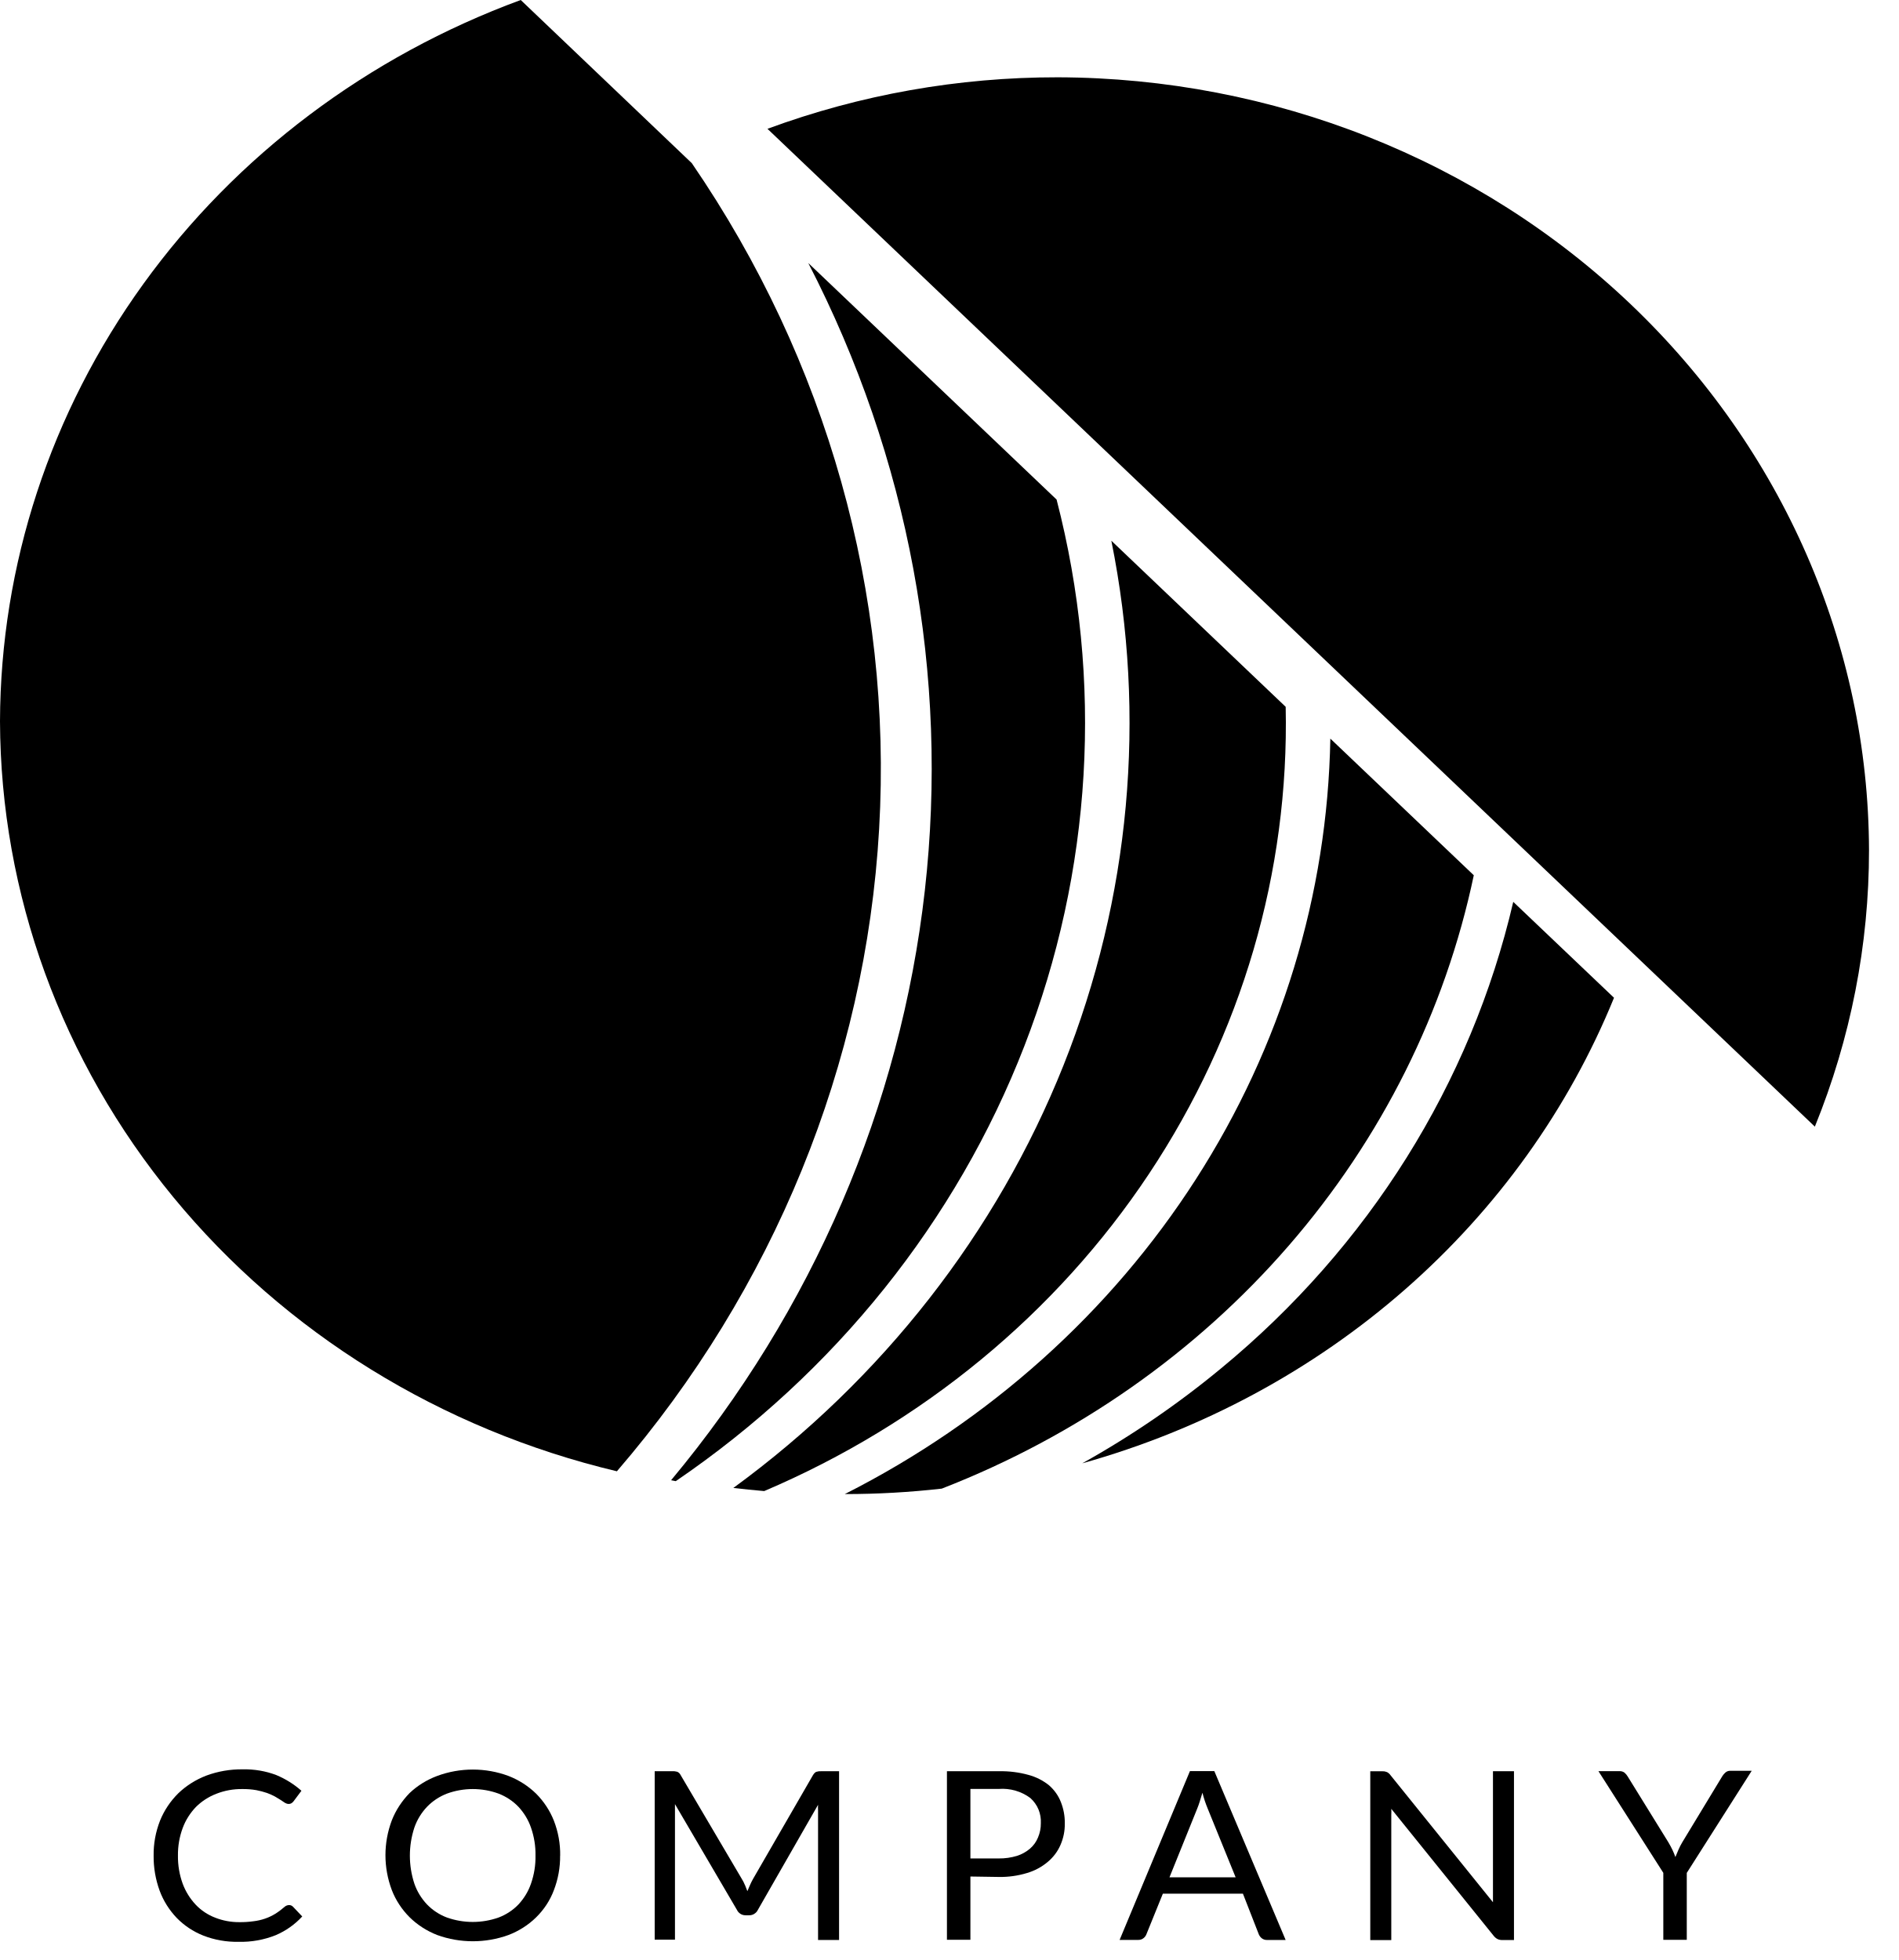
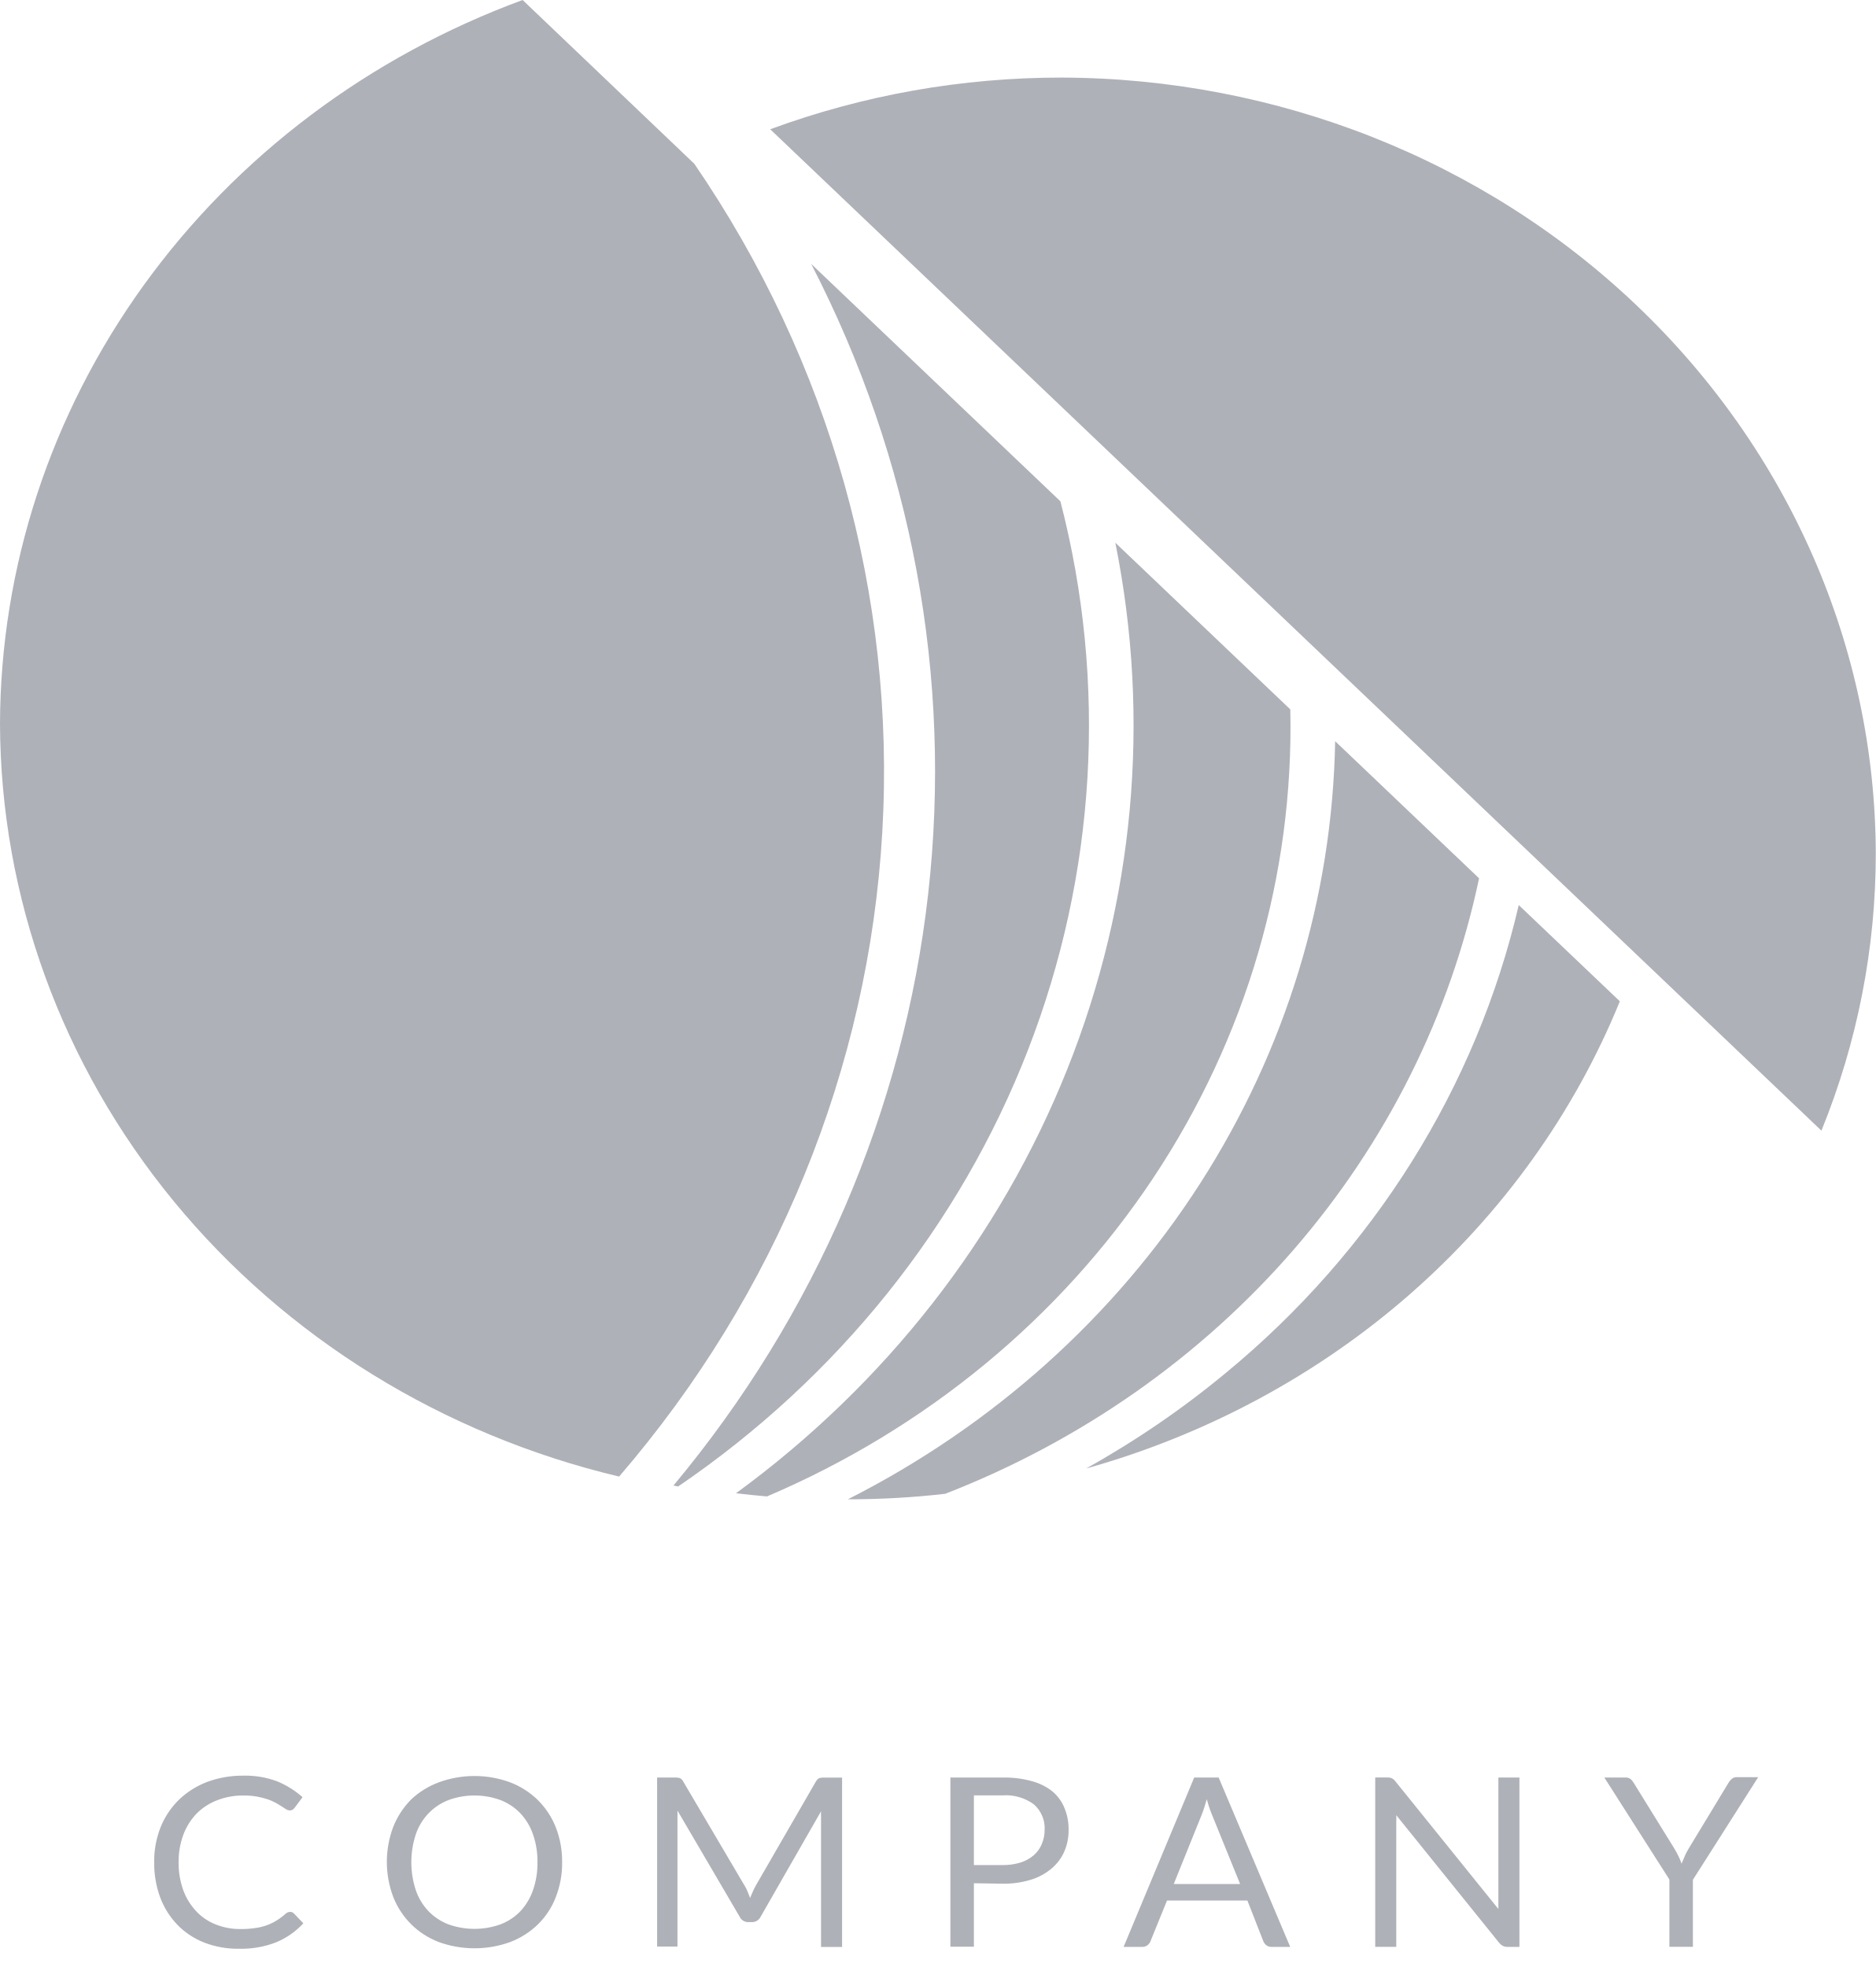
- <svg xmlns="http://www.w3.org/2000/svg" version="1.1" width="31" height="32" viewBox="0 0 31 32">
-   <path d="M4.722 31.103c0.011 0 0.022 0.003 0.032 0.007s0.019 0.011 0.027 0.018l0.153 0.161c-0.119 0.13-0.266 0.234-0.431 0.305-0.193 0.077-0.401 0.115-0.611 0.109-0.197 0.004-0.392-0.031-0.574-0.102-0.164-0.065-0.312-0.164-0.433-0.288-0.123-0.129-0.218-0.28-0.279-0.445-0.067-0.184-0.1-0.377-0.098-0.571-0.003-0.195 0.033-0.39 0.105-0.573 0.067-0.166 0.168-0.317 0.297-0.445 0.131-0.126 0.287-0.224 0.459-0.29 0.189-0.070 0.389-0.104 0.591-0.102 0.188-0.004 0.375 0.027 0.549 0.093 0.152 0.063 0.291 0.15 0.412 0.257l-0.128 0.171c-0.009 0.012-0.020 0.023-0.033 0.031-0.015 0.010-0.033 0.014-0.052 0.013-0.020-0.001-0.039-0.008-0.056-0.018l-0.069-0.046-0.096-0.058c-0.041-0.022-0.084-0.041-0.128-0.057-0.057-0.019-0.115-0.035-0.174-0.046-0.075-0.013-0.151-0.019-0.228-0.018-0.146-0.002-0.29 0.024-0.425 0.077-0.126 0.048-0.239 0.122-0.333 0.215-0.095 0.099-0.169 0.216-0.216 0.343-0.054 0.145-0.080 0.298-0.078 0.452-0.002 0.156 0.024 0.312 0.078 0.46 0.047 0.126 0.119 0.242 0.212 0.341 0.088 0.093 0.196 0.165 0.318 0.212 0.125 0.049 0.259 0.074 0.394 0.073 0.078 0.001 0.156-0.004 0.234-0.015 0.126-0.015 0.247-0.056 0.354-0.122 0.054-0.034 0.104-0.072 0.151-0.113 0.020-0.018 0.046-0.028 0.073-0.029z" />
-   <path d="M9.144 30.296c0.002 0.194-0.033 0.386-0.103 0.567-0.062 0.165-0.161 0.315-0.288 0.44s-0.282 0.224-0.452 0.289c-0.375 0.136-0.789 0.136-1.164 0-0.169-0.066-0.323-0.165-0.45-0.29-0.128-0.128-0.227-0.279-0.291-0.445-0.138-0.367-0.138-0.769 0-1.136 0.065-0.166 0.164-0.317 0.291-0.447 0.128-0.121 0.281-0.216 0.45-0.279 0.374-0.139 0.79-0.139 1.164 0 0.17 0.066 0.324 0.165 0.452 0.29 0.126 0.127 0.224 0.276 0.289 0.44 0.071 0.183 0.106 0.376 0.103 0.571zM8.742 30.296c0.003-0.155-0.022-0.309-0.073-0.456-0.043-0.126-0.113-0.242-0.205-0.341-0.090-0.094-0.2-0.167-0.323-0.215-0.272-0.1-0.574-0.1-0.846 0-0.123 0.048-0.234 0.121-0.324 0.215-0.093 0.098-0.164 0.215-0.207 0.341-0.097 0.297-0.097 0.615 0 0.912 0.043 0.126 0.114 0.242 0.207 0.341 0.090 0.093 0.2 0.166 0.324 0.213 0.273 0.097 0.573 0.097 0.846 0 0.123-0.047 0.234-0.12 0.323-0.213 0.092-0.099 0.162-0.215 0.205-0.341 0.051-0.147 0.076-0.301 0.073-0.456z" />
-   <path d="M12.161 30.774l0.040 0.102c0.015-0.036 0.029-0.069 0.044-0.102 0.015-0.034 0.031-0.068 0.050-0.1l0.978-1.694c0.019-0.029 0.036-0.047 0.056-0.053 0.026-0.008 0.053-0.011 0.080-0.009h0.289v2.755h-0.343v-2.026c0-0.026 0-0.055 0-0.086-0.002-0.032-0.002-0.063 0-0.095l-0.984 1.718c-0.012 0.026-0.033 0.047-0.058 0.063s-0.054 0.023-0.084 0.023h-0.056c-0.030 0-0.059-0.007-0.084-0.023s-0.045-0.037-0.057-0.063l-1.013-1.729c0 0.033 0 0.066 0 0.099s0 0.062 0 0.088v2.026h-0.331v-2.75h0.289c0.027-0.002 0.054 0.002 0.080 0.009 0.024 0.011 0.043 0.030 0.054 0.053l0.999 1.696c0.020 0.031 0.036 0.064 0.050 0.098z" />
-   <path d="M15.842 30.638v1.032h-0.383v-2.752h0.854c0.161-0.003 0.322 0.017 0.477 0.060 0.124 0.033 0.239 0.092 0.337 0.171 0.085 0.075 0.151 0.167 0.191 0.27 0.045 0.112 0.067 0.232 0.065 0.352 0.002 0.121-0.022 0.24-0.071 0.352-0.046 0.106-0.117 0.2-0.207 0.275-0.098 0.083-0.214 0.145-0.339 0.182-0.149 0.045-0.305 0.067-0.461 0.064l-0.463-0.007zM15.842 30.342h0.463c0.101 0.001 0.201-0.013 0.297-0.042 0.079-0.025 0.152-0.066 0.214-0.119 0.058-0.050 0.102-0.113 0.13-0.182 0.031-0.074 0.047-0.152 0.046-0.232 0.004-0.076-0.009-0.153-0.038-0.224s-0.075-0.135-0.134-0.188c-0.146-0.109-0.33-0.162-0.515-0.148h-0.463v1.134z" />
-   <path d="M20.987 31.673h-0.302c-0.030 0.001-0.060-0.008-0.084-0.026-0.022-0.017-0.039-0.039-0.050-0.064l-0.26-0.666h-1.307l-0.27 0.666c-0.010 0.024-0.026 0.046-0.048 0.062-0.024 0.019-0.055 0.028-0.086 0.027h-0.302l1.148-2.756h0.398l1.164 2.756zM19.092 30.65h1.080l-0.456-1.122c-0.035-0.084-0.064-0.171-0.086-0.259l-0.044 0.144c-0.013 0.044-0.029 0.084-0.042 0.117l-0.452 1.12z" />
-   <path d="M22.641 28.931c0.023 0.012 0.043 0.029 0.057 0.049l1.675 2.077c0-0.033 0-0.066 0-0.097s0-0.062 0-0.091v-1.951h0.343v2.756h-0.191c-0.027 0.001-0.054-0.005-0.078-0.016-0.024-0.013-0.044-0.030-0.061-0.051l-1.673-2.075c0.002 0.032 0.002 0.063 0 0.095 0 0.031 0 0.058 0 0.084v1.964h-0.343v-2.756h0.203c0.024-0.001 0.047 0.004 0.069 0.013z" />
-   <path d="M27.537 30.577v1.094h-0.383v-1.094l-1.059-1.66h0.343c0.029-0.002 0.059 0.007 0.082 0.024 0.021 0.018 0.038 0.039 0.052 0.062l0.662 1.071c0.027 0.046 0.050 0.088 0.069 0.128s0.034 0.078 0.048 0.117l0.050-0.119c0.019-0.043 0.040-0.085 0.065-0.126l0.653-1.078c0.014-0.021 0.030-0.041 0.050-0.058 0.023-0.019 0.052-0.029 0.082-0.027h0.346l-1.060 1.667z" />
-   <path d="M11.971 24.293c0.167 0.020 0.335 0.036 0.505 0.051 2.583-1.101 4.768-2.902 6.282-5.18s2.29-4.929 2.231-7.624l-2.846-2.712c0.579 2.869 0.308 5.836-0.782 8.567s-2.956 5.12-5.389 6.898z" />
-   <path d="M10.955 24.167l0.077 0.015c2.6-1.772 4.583-4.247 5.691-7.104s1.292-5.965 0.526-8.922l-4.054-3.862c1.64 3.175 2.3 6.728 1.903 10.246s-1.833 6.857-4.143 9.628z" />
-   <path d="M24.704 14.725c-0.689 2.961-2.362 5.632-4.77 7.616-0.703 0.582-1.462 1.101-2.266 1.55 1.961-0.549 3.764-1.52 5.269-2.838s2.672-2.947 3.412-4.763l-1.644-1.565z" />
-   <path d="M24.059 14.289l-2.341-2.23c-0.045 2.543-0.803 5.028-2.197 7.197s-3.372 3.943-5.729 5.137h0.011c0.525-0 1.050-0.030 1.572-0.089 2.203-0.857 4.148-2.219 5.664-3.967s2.553-3.825 3.021-6.047z" />
-   <path d="M11.294 2.664l-2.793-2.664c-2.497 0.919-4.644 2.535-6.161 4.636s-2.332 4.589-2.34 7.139v0c0.009 2.818 1.005 5.552 2.829 7.77s4.372 3.793 7.242 4.476c2.561-2.973 4.061-6.647 4.281-10.488s-0.851-7.648-3.058-10.869z" />
-   <path d="M30.512 13.878c-0.010-3.343-1.409-6.546-3.89-8.91s-5.843-3.696-9.352-3.706c-1.621-0.002-3.229 0.283-4.741 0.841l17.099 16.291c0.585-1.44 0.885-2.971 0.884-4.515z" />
+ <svg xmlns="http://www.w3.org/2000/svg" width="41" height="43" fill="none">
+   <path d="M6.345 41.795a.118.118 0 01.043.009.113.113 0 01.036.025l.206.216c-.16.174-.357.314-.579.409-.26.104-.539.154-.821.147-.264.005-.527-.042-.772-.137-.221-.088-.419-.22-.581-.387-.166-.173-.293-.377-.376-.598-.09-.247-.134-.506-.131-.767-.004-.263.044-.524.141-.77.09-.223.225-.426.399-.598.176-.169.386-.301.617-.39.253-.093.523-.14.795-.137.252-.006.503.037.738.125.204.084.391.201.553.346l-.172.23a.173.173 0 01-.044.042.109.109 0 01-.069.017.157.157 0 01-.075-.025l-.093-.061-.129-.078a1.4 1.4 0 00-.172-.076 1.676 1.676 0 00-.234-.061 1.643 1.643 0 00-.306-.025c-.196-.002-.39.033-.571.103-.169.065-.322.164-.448.289-.128.134-.227.29-.291.461-.072.195-.108.401-.105.608-.003.21.033.419.105.618.063.169.16.325.286.458.118.124.264.222.427.284.168.066.348.1.53.098.105.002.21-.005.314-.02.17-.02.332-.076.476-.164.072-.045.14-.096.203-.152.026-.024.061-.038.098-.039zM12.287 40.711c.003.26-.044.518-.139.762-.084.221-.216.423-.387.592-.172.169-.379.301-.608.389-.504.183-1.06.183-1.564 0-.228-.088-.434-.221-.604-.39-.171-.172-.304-.375-.391-.598-.185-.494-.185-1.033 0-1.527.088-.223.221-.427.391-.6.172-.163.378-.291.604-.375.503-.186 1.061-.186 1.564 0 .229.088.435.221.607.39.169.17.301.371.388.591.095.245.142.505.139.767zm-.54 0a1.759 1.759 0 00-.098-.613c-.058-.169-.151-.325-.275-.458-.121-.126-.269-.225-.435-.289-.366-.134-.771-.134-1.137 0-.166.065-.314.163-.435.289-.126.132-.22.288-.278.458-.131.399-.131.827 0 1.225.058.17.153.326.278.458.121.125.269.223.435.287.367.131.77.131 1.137 0 .166-.064.314-.162.435-.287.123-.133.217-.289.275-.458.069-.197.102-.405.098-.613zM16.341 41.353l.054.137c.021-.049.039-.093.059-.137.02-.046.042-.091.067-.135l1.314-2.276c.026-.039.049-.064.075-.071a.323.323 0 01.108-.012h.388v3.703h-.46v-2.723-.115a1.13 1.13 0 010-.128l-1.322 2.308c-.017.035-.044.064-.077.084a.216.216 0 01-.113.031h-.075c-.04.001-.079-.01-.113-.03-.034-.021-.061-.05-.077-.085l-1.361-2.323v2.972h-.445v-3.695h.388a.323.323 0 01.108.012c.032.015.057.04.072.071l1.343 2.279a.812.812 0 01.067.132zM21.287 41.169v1.387h-.514v-3.698h1.147c.217-.004.432.023.64.081.167.045.321.123.453.23.114.1.202.224.257.363.061.151.09.311.087.473.002.162-.03.323-.095.473-.062.142-.157.268-.278.37-.132.111-.287.195-.455.245a1.995 1.995 0 01-.62.086l-.622-.01zm0-.397h.622a1.323 1.323 0 00.399-.056c.106-.034.204-.088.288-.159.077-.068.137-.152.175-.245.042-.099.063-.205.062-.311a.677.677 0 00-.052-.301c-.04-.096-.101-.182-.18-.253-.197-.146-.443-.217-.692-.199h-.622v1.524zM28.201 42.561h-.406c-.041.001-.081-.011-.113-.034a.226.226 0 01-.067-.086l-.35-.894H25.508l-.363.894c-.013.033-.035.061-.064.083-.033.025-.074.038-.116.037h-.406l1.543-3.703h.535l1.564 3.703zm-2.546-1.375h1.451l-.612-1.507a2.6 2.6 0 01-.116-.348l-.059.194c-.018.059-.039.113-.057.157l-.607 1.505zM30.423 38.875c.031.016.057.039.077.066l2.251 2.791v-.13V38.858h.46v3.703h-.257a.23.23 0 01-.105-.022.283.283 0 01-.082-.069l-2.248-2.789c.003.042.003.085 0 .127v2.752h-.46v-3.703h.273a.225.225 0 01.092.017zM37.003 41.088v1.47h-.514v-1.47l-1.422-2.23h.461c.04-.002.079.009.111.032.028.024.051.052.069.083l.89 1.439c.036.061.067.118.093.172.026.054.046.105.064.157l.067-.159a1.301 1.301 0 01.087-.169l.877-1.448a.379.379 0 01.067-.078c.03-.025.07-.039.111-.037h.466l-1.425 2.24zM16.086 32.644c.224.027.45.049.679.069 3.471-1.479 6.407-3.9 8.441-6.96 2.034-3.06 3.077-6.624 2.997-10.245l-3.825-3.644c.778 3.856.414 7.842-1.051 11.512-1.465 3.67-3.972 6.88-7.242 9.269z" fill="#AFB1B8" />
+   <path d="M14.72 32.475l.103.02c3.494-2.381 6.158-5.706 7.648-9.546 1.489-3.839 1.736-8.016.707-11.99l-5.448-5.19c2.204 4.266 3.09 9.041 2.558 13.768-.533 4.728-2.463 9.214-5.567 12.937zM33.196 19.786c-.925 3.979-3.173 7.568-6.41 10.233-.945.783-1.965 1.48-3.045 2.083 2.635-.738 5.058-2.043 7.08-3.813 2.022-1.771 3.591-3.961 4.585-6.4l-2.209-2.103z" fill="#AFB1B8" />
+   <path d="M32.329 19.2l-3.146-2.997c-.06 3.417-1.08 6.756-2.953 9.671-1.873 2.915-4.531 5.298-7.698 6.902h.015a18.763 18.763 0 002.112-.12c2.96-1.151 5.574-2.982 7.611-5.33 2.036-2.348 3.431-5.14 4.059-8.126zM15.176 3.58L11.423 0C8.068 1.235 5.183 3.406 3.145 6.23 1.107 9.053.01 12.397 0 15.823c.013 3.786 1.35 7.46 3.801 10.441 2.451 2.981 5.875 5.097 9.731 6.015 3.442-3.995 5.457-8.932 5.753-14.093.296-5.161-1.144-10.277-4.109-14.606zM41 18.649c-.014-4.492-1.893-8.797-5.227-11.973-3.334-3.176-7.852-4.967-12.567-4.98-2.179-.002-4.339.381-6.371 1.13l22.977 21.891c.787-1.935 1.19-3.993 1.188-6.068z" fill="#AFB1B8" />
</svg>
